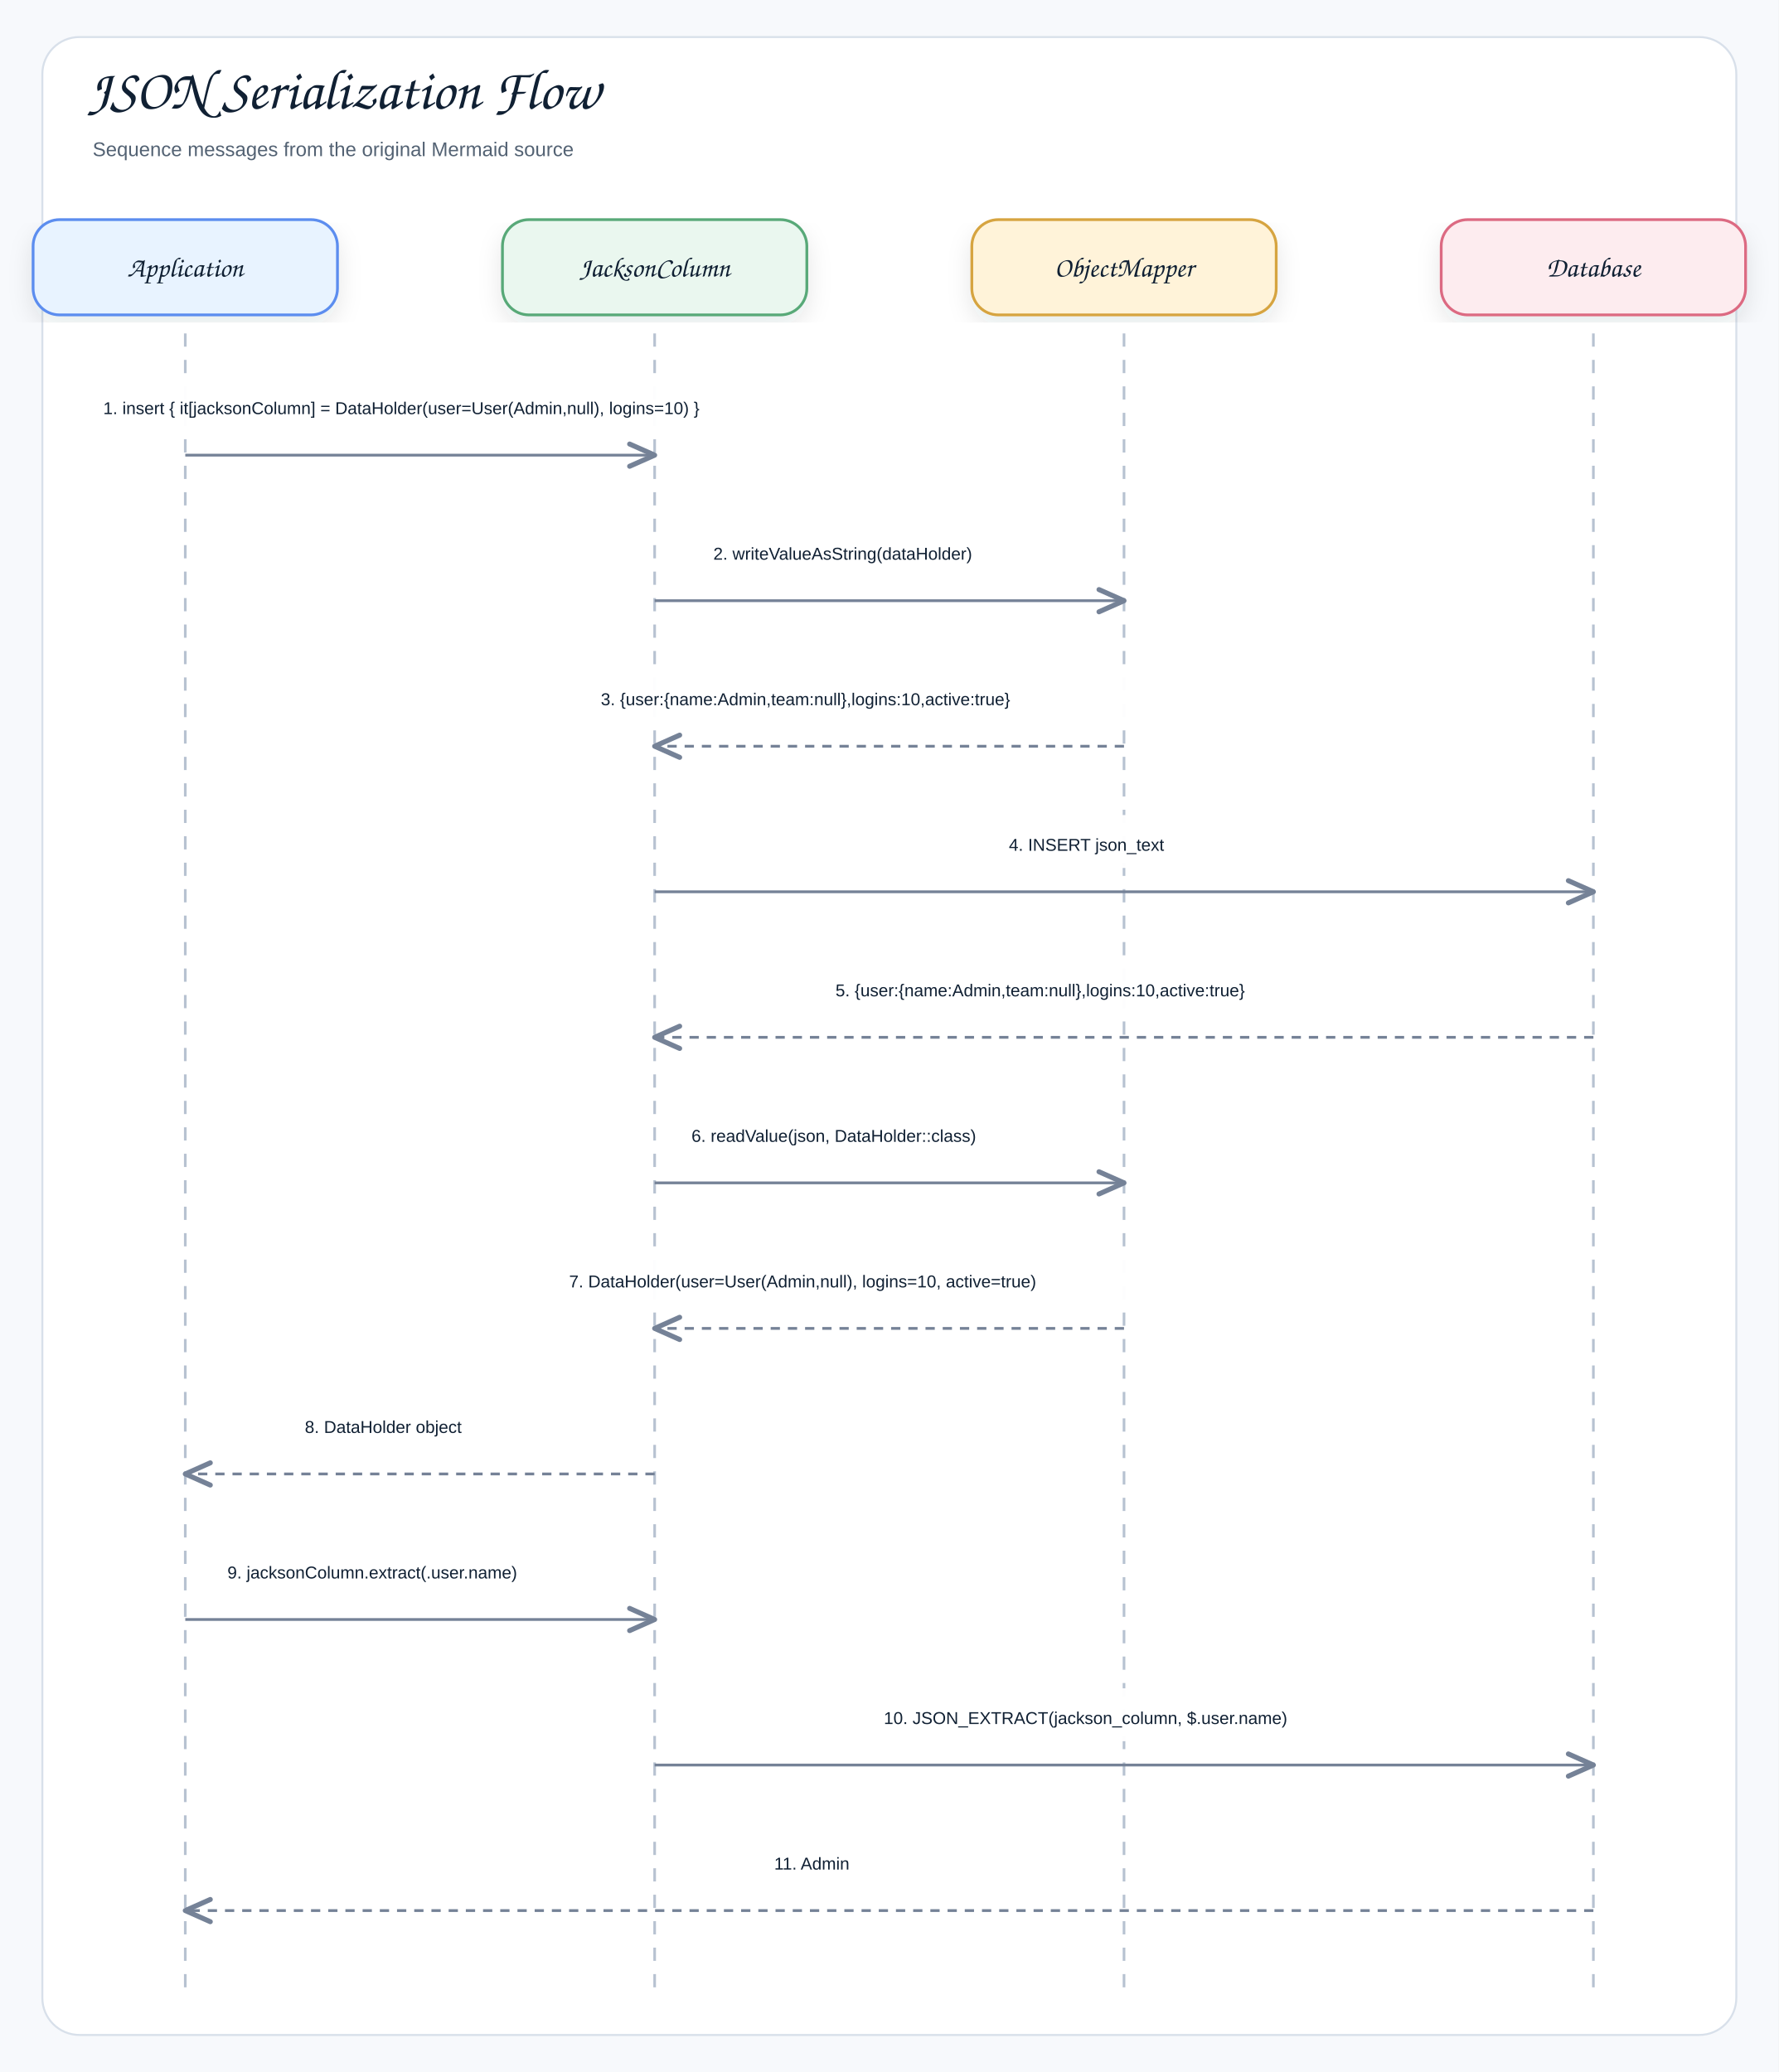
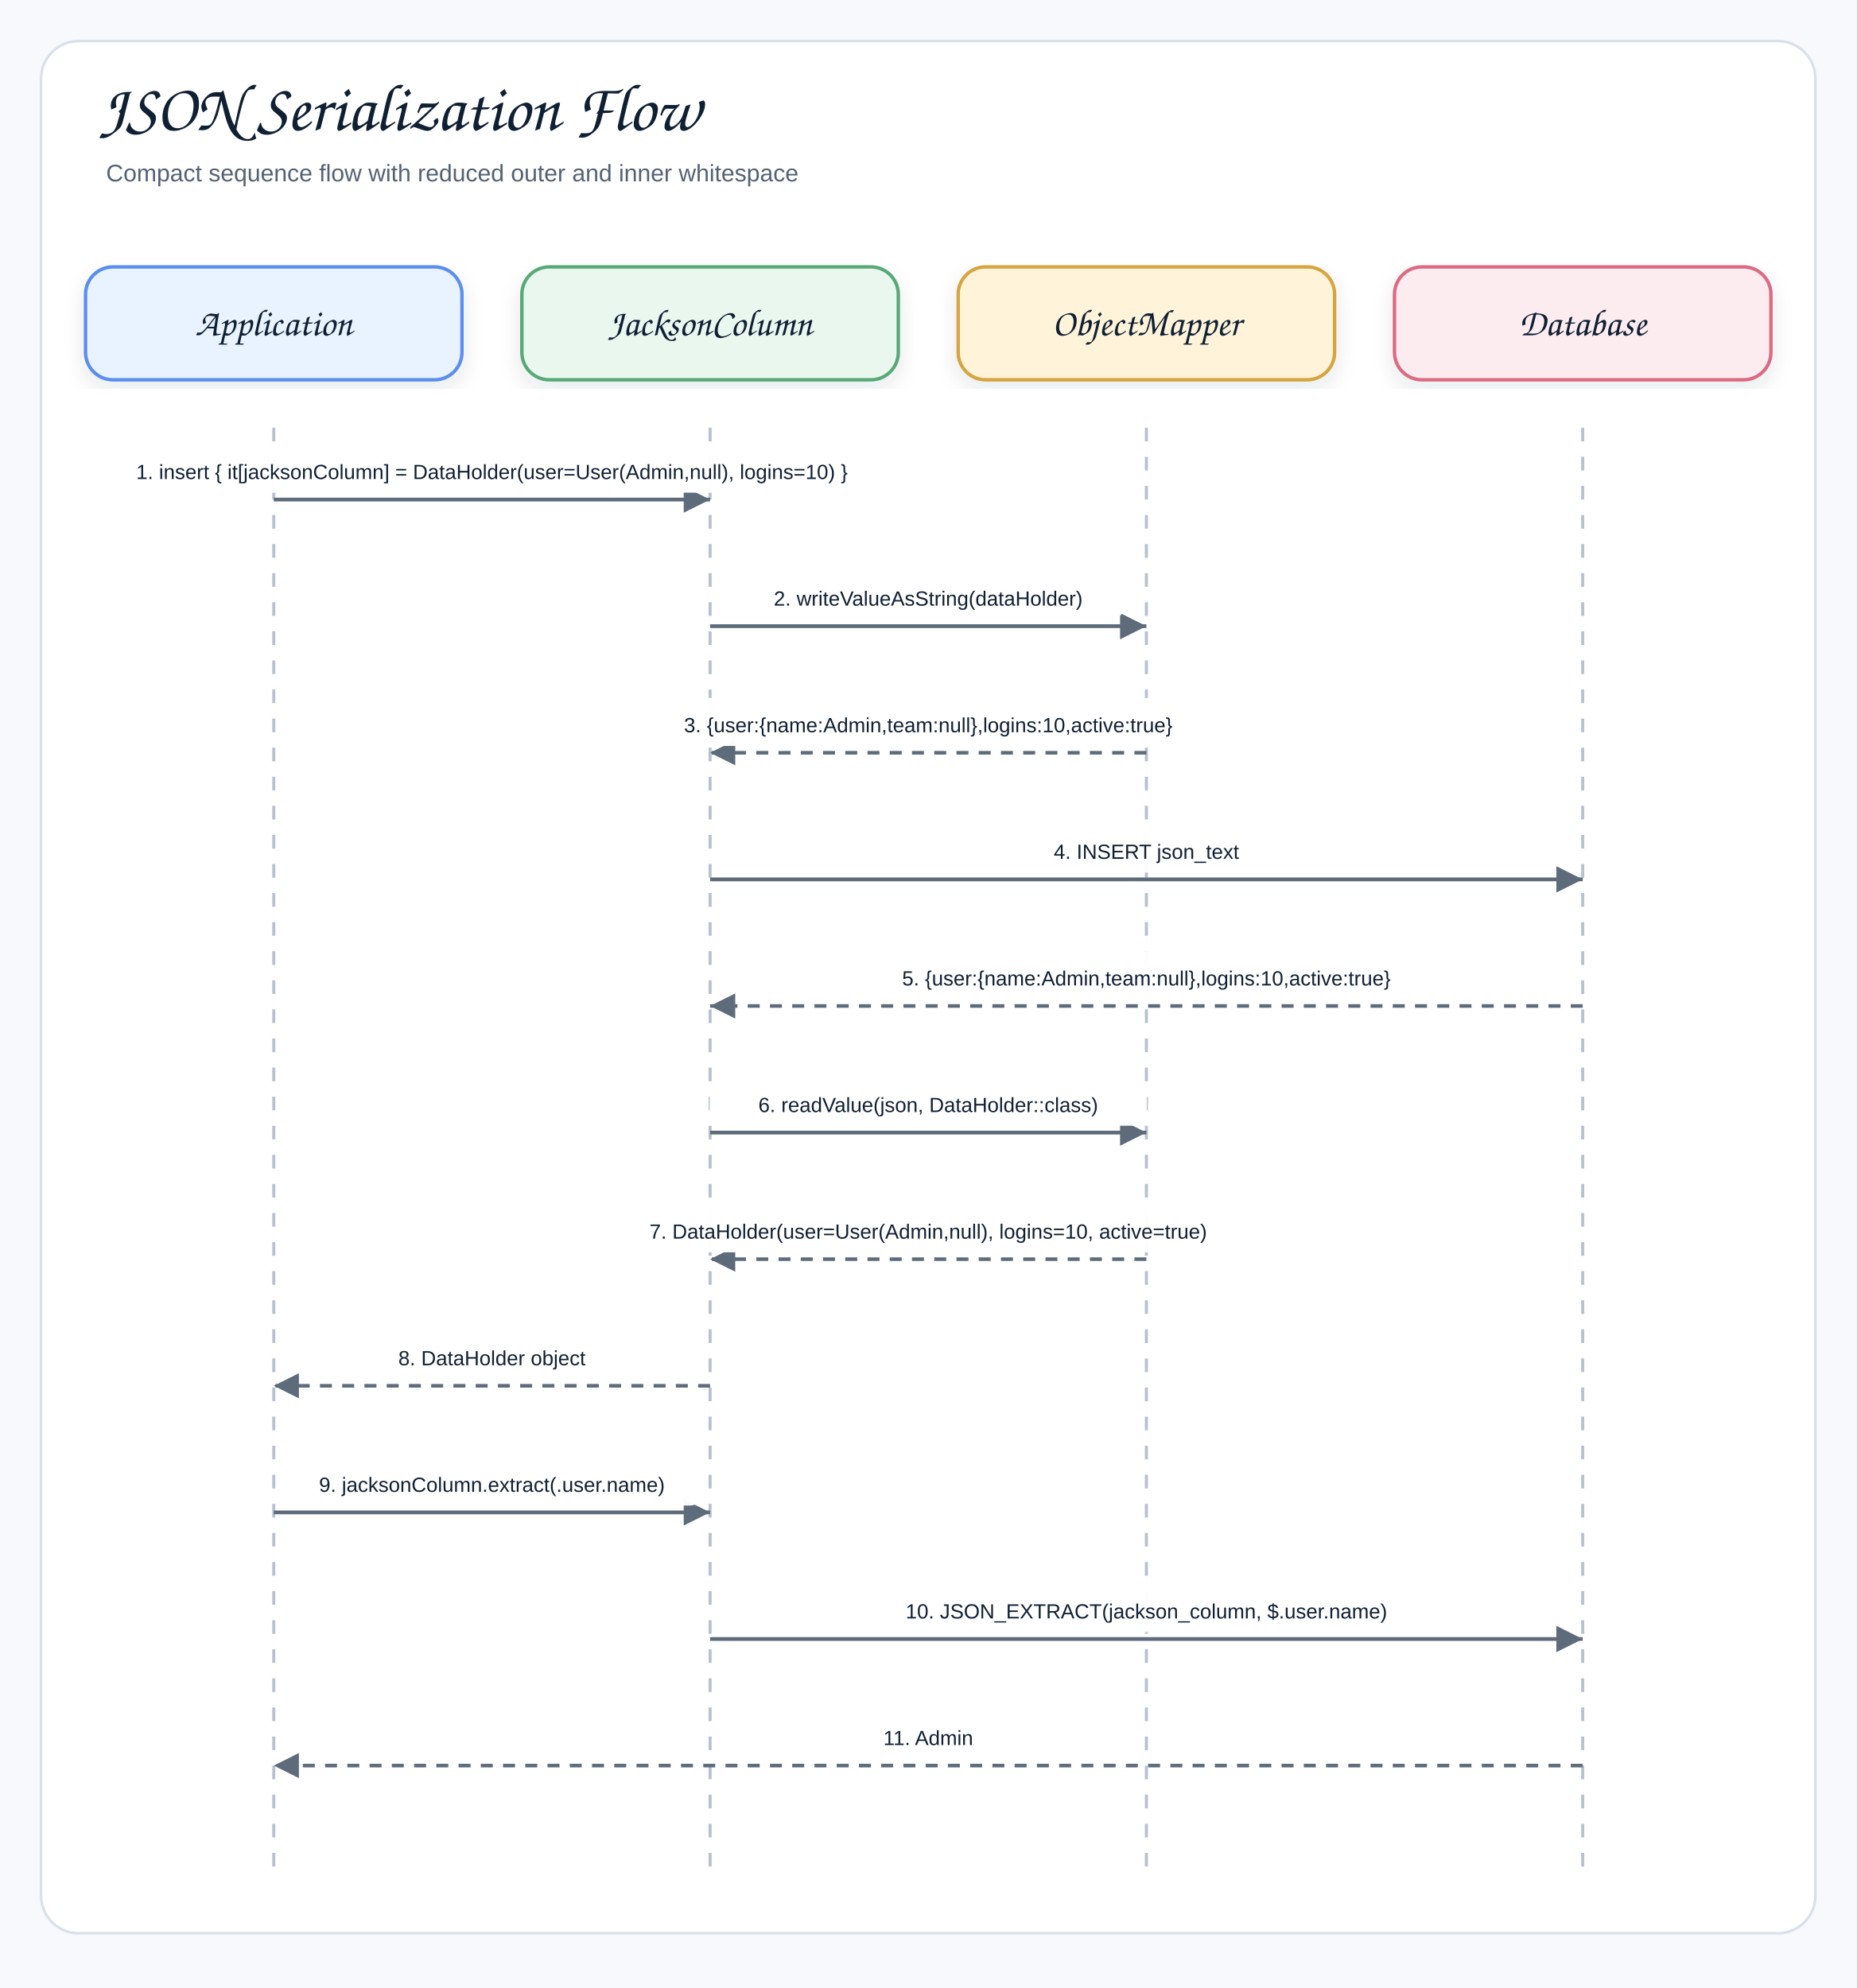
- <svg xmlns="http://www.w3.org/2000/svg" width="1344" height="1566" viewBox="0 0 1344 1566" role="img" aria-label="JSON Serialization Flow">
+ <svg xmlns="http://www.w3.org/2000/svg" width="1085" height="1162" viewBox="0 0 1085 1162" role="img" aria-label="JSON Serialization Flow">
  <defs>
    <filter id="shadow" x="-8%" y="-8%" width="116%" height="116%">
-       <feDropShadow dx="0" dy="8" stdDeviation="9" flood-color="#1f2937" flood-opacity="0.10" />
+       <feDropShadow dx="0" dy="5" stdDeviation="6" flood-color="#203040" flood-opacity="0.10" />
    </filter>
-     <marker id="openArrow" markerWidth="12" markerHeight="10" refX="10" refY="5" orient="auto" markerUnits="strokeWidth">
-       <path d="M 1 1 L 10 5 L 1 9" fill="none" stroke="#758297" stroke-width="1.8" stroke-linecap="round" stroke-linejoin="round" />
+     <marker id="openArrow" markerWidth="9" markerHeight="9" refX="8" refY="4.5" orient="auto" markerUnits="strokeWidth">
+       <path d="M1,1 L8,4.5 L1,8 Z" fill="#5D6B7A" />
    </marker>
-     <marker id="inherit" markerWidth="14" markerHeight="12" refX="12" refY="6" orient="auto" markerUnits="strokeWidth">
-       <path d="M 0 1 L 12 6 L 0 11 Z" fill="#ffffff" stroke="#758297" stroke-width="1.8" />
-     </marker>
-     <style>
-     .canvas{fill:#f7f9fc}.frame{fill:#fff;stroke:#d8e0ea;stroke-width:1.5}
-     .title{font-family:"Architects Daughter","Comic Sans MS","Comic Sans",cursive;font-size:43px;font-weight:400;fill:#102033}
-     .subtitle{font-family:"Comic Sans MS","Comic Sans","Comic Neue",Arial,sans-serif;font-size:15px;font-weight:400;fill:#536273}
-     .label{font-family:"Architects Daughter","Comic Sans MS","Comic Sans",cursive;font-size:25px;font-weight:400;fill:#102033}
-     .smallLabel{font-family:"Architects Daughter","Comic Sans MS","Comic Sans",cursive;font-size:21px;font-weight:400;fill:#102033}
-     .mono{font-family:"Comic Sans MS","Comic Sans","Comic Neue",Arial,sans-serif;font-size:12px;font-weight:400;fill:#102033}
-     .small{font-family:"Comic Sans MS","Comic Sans","Comic Neue",Arial,sans-serif;font-size:12px;font-weight:400;fill:#536273}
-     .strong{font-family:"Comic Sans MS","Comic Sans","Comic Neue",Arial,sans-serif;font-size:13px;font-weight:400;fill:#102033}
-     .card{stroke-width:2.1;filter:url(#shadow)}.compartment{stroke-width:1.5;fill:none}
-     .line{stroke:#758297;stroke-width:2.1;fill:none;marker-end:url(#openArrow)}
-     .plainLine{stroke:#758297;stroke-width:2.1;fill:none}
-     .dashed{stroke:#758297;stroke-width:2.1;stroke-dasharray:7 6;fill:none;marker-end:url(#openArrow)}
-     .inheritLine{stroke:#758297;stroke-width:2.2;fill:none;marker-end:url(#inherit)}
-     .implLine{stroke:#758297;stroke-width:2.2;stroke-dasharray:8 7;fill:none;marker-end:url(#inherit)}
-   </style>
+     <style>.canvas{fill:#F7F9FC}.frame{fill:#fff;stroke:#D8E0EA;stroke-width:1.5}.title{font-family:"Architects Daughter","Comic Sans MS","Comic Sans",cursive;font-size:39px;font-weight:400;fill:#102033}.subtitle{font-family:"Comic Sans MS","Comic Sans","Comic Neue",Arial,sans-serif;font-size:14px;font-weight:400;fill:#536273}.smallLabel{font-family:"Architects Daughter","Comic Sans MS","Comic Sans",cursive;font-size:22px;font-weight:400;fill:#102033}.strong{font-family:"Comic Sans MS","Comic Sans","Comic Neue",Arial,sans-serif;font-size:12px;font-weight:400;fill:#102033}.card{stroke-width:2;filter:url(#shadow)}.line{stroke:#5D6B7A;stroke-width:2.2;fill:none;marker-end:url(#openArrow)}.dashed{stroke:#5D6B7A;stroke-width:2.1;stroke-dasharray:7 6;fill:none;marker-end:url(#openArrow)}.lifeline{stroke:#B7C2D1;stroke-width:1.8;stroke-dasharray:8 9}.note{fill:#fff;opacity:.97}</style>
  </defs>
-   <rect class="canvas" width="1344" height="1566" />
-   <rect class="frame" x="32" y="28" width="1280" height="1510" rx="28" />
-   <text class="title" x="66" y="82">JSON Serialization Flow</text>
-   <text class="subtitle" x="70" y="118">Sequence messages from the original Mermaid source</text>
-   <rect class="card" x="25" y="166" width="230" height="72" rx="20" fill="#E8F3FF" stroke="#5B8DEF" />
-   <text class="smallLabel" x="140" y="209" text-anchor="middle">Application</text>
-   <line class="lifeline" x1="140" y1="252" x2="140" y2="1506" stroke="#b7c2d1" stroke-width="2" stroke-dasharray="10 10" />
-   <rect class="card" x="379.667" y="166" width="230" height="72" rx="20" fill="#EAF7EF" stroke="#58A978" />
-   <text class="smallLabel" x="494.667" y="209" text-anchor="middle">JacksonColumn</text>
-   <line class="lifeline" x1="494.667" y1="252" x2="494.667" y2="1506" stroke="#b7c2d1" stroke-width="2" stroke-dasharray="10 10" />
-   <rect class="card" x="734.333" y="166" width="230" height="72" rx="20" fill="#FFF3D9" stroke="#D6A441" />
-   <text class="smallLabel" x="849.333" y="209" text-anchor="middle">ObjectMapper</text>
-   <line class="lifeline" x1="849.333" y1="252" x2="849.333" y2="1506" stroke="#b7c2d1" stroke-width="2" stroke-dasharray="10 10" />
-   <rect class="card" x="1089" y="166" width="230" height="72" rx="20" fill="#FDECEF" stroke="#DC6B82" />
-   <text class="smallLabel" x="1204" y="209" text-anchor="middle">Database</text>
-   <line class="lifeline" x1="1204" y1="252" x2="1204" y2="1506" stroke="#b7c2d1" stroke-width="2" stroke-dasharray="10 10" />
-   <rect x="60" y="286" width="665" height="40" rx="12" fill="#ffffff" opacity="0.97" />
-   <text class="strong" x="78" y="313" text-anchor="start">1. insert { it[jacksonColumn] = DataHolder(user=User(Admin,null), logins=10) }</text>
-   <path class="line" d="M140 344 L494.667 344" />
-   <rect x="521" y="396" width="302" height="40" rx="12" fill="#ffffff" opacity="0.97" />
-   <text class="strong" x="539" y="423" text-anchor="start">2. writeValueAsString(dataHolder)</text>
-   <path class="line" d="M494.667 454 L849.333 454" />
-   <rect x="436" y="506" width="472" height="40" rx="12" fill="#ffffff" opacity="0.97" />
-   <text class="strong" x="454" y="533" text-anchor="start">3. {user:{name:Admin,team:null},logins:10,active:true}</text>
-   <path class="dashed" d="M849.333 564 L494.667 564" />
-   <rect x="744.333" y="616" width="210" height="40" rx="12" fill="#ffffff" opacity="0.97" />
-   <text class="strong" x="762.333" y="643" text-anchor="start">4. INSERT json_text</text>
-   <path class="line" d="M494.667 674 L1204 674" />
-   <rect x="613.333" y="726" width="472" height="40" rx="12" fill="#ffffff" opacity="0.97" />
-   <text class="strong" x="631.333" y="753" text-anchor="start">5. {user:{name:Admin,team:null},logins:10,active:true}</text>
-   <path class="dashed" d="M1204 784 L494.667 784" />
-   <rect x="504.5" y="836" width="335" height="40" rx="12" fill="#ffffff" opacity="0.97" />
-   <text class="strong" x="522.5" y="863" text-anchor="start">6. readValue(json, DataHolder::class)</text>
-   <path class="line" d="M494.667 894 L849.333 894" />
-   <rect x="412" y="946" width="520" height="40" rx="12" fill="#ffffff" opacity="0.97" />
-   <text class="strong" x="430" y="973" text-anchor="start">7. DataHolder(user=User(Admin,null), logins=10, active=true)</text>
-   <path class="dashed" d="M849.333 1004 L494.667 1004" />
-   <rect x="212.333" y="1056" width="210" height="40" rx="12" fill="#ffffff" opacity="0.97" />
-   <text class="strong" x="230.333" y="1083" text-anchor="start">8. DataHolder object</text>
-   <path class="dashed" d="M494.667 1114 L140 1114" />
-   <rect x="153.833" y="1166" width="327" height="40" rx="12" fill="#ffffff" opacity="0.97" />
-   <text class="strong" x="171.833" y="1193" text-anchor="start">9. jacksonColumn.extract(.user.name)</text>
-   <path class="line" d="M140 1224 L494.667 1224" />
-   <rect x="649.833" y="1276" width="399" height="40" rx="12" fill="#ffffff" opacity="0.97" />
-   <text class="strong" x="667.833" y="1303" text-anchor="start">10. JSON_EXTRACT(jackson_column, $.user.name)</text>
-   <path class="line" d="M494.667 1334 L1204 1334" />
-   <rect x="567" y="1386" width="210" height="40" rx="12" fill="#ffffff" opacity="0.97" />
-   <text class="strong" x="585" y="1413" text-anchor="start">11. Admin</text>
-   <path class="dashed" d="M1204 1444 L140 1444" />
+   <rect class="canvas" width="1085" height="1162" />
+   <rect class="frame" x="24" y="24" width="1037" height="1106" rx="22" />
+   <text class="title" x="58" y="76">JSON Serialization Flow</text>
+   <text class="subtitle" x="62" y="106">Compact sequence flow with reduced outer and inner whitespace</text>
+   <rect class="card" x="50.0" y="156" width="220" height="66" rx="16" fill="#E8F3FF" stroke="#5B8DEF" />
+   <text class="smallLabel" x="160.0" y="196" text-anchor="middle">Application</text>
+   <line class="lifeline" x1="160.0" y1="250" x2="160.0" y2="1100" />
+   <rect class="card" x="305.0" y="156" width="220" height="66" rx="16" fill="#EAF7EF" stroke="#58A978" />
+   <text class="smallLabel" x="415.0" y="196" text-anchor="middle">JacksonColumn</text>
+   <line class="lifeline" x1="415.0" y1="250" x2="415.0" y2="1100" />
+   <rect class="card" x="560.0" y="156" width="220" height="66" rx="16" fill="#FFF3D9" stroke="#D6A441" />
+   <text class="smallLabel" x="670.0" y="196" text-anchor="middle">ObjectMapper</text>
+   <line class="lifeline" x1="670.0" y1="250" x2="670.0" y2="1100" />
+   <rect class="card" x="815.0" y="156" width="220" height="66" rx="16" fill="#FDECEF" stroke="#DC6B82" />
+   <text class="smallLabel" x="925.0" y="196" text-anchor="middle">Database</text>
+   <line class="lifeline" x1="925.0" y1="250" x2="925.0" y2="1100" />
+   <path class="line" d="M160.0 292.0 L415.0 292.0" />
+   <rect class="note" x="72.5" y="260.0" width="430.0" height="28" rx="9" />
+   <text class="strong" x="287.5" y="280.0" text-anchor="middle">1. insert { it[jacksonColumn] = DataHolder(user=User(Admin,null), logins=10) }</text>
+   <path class="line" d="M415.0 366.0 L670.0 366.0" />
+   <rect class="note" x="427.2" y="334.0" width="230.6" height="28" rx="9" />
+   <text class="strong" x="542.5" y="354.0" text-anchor="middle">2. writeValueAsString(dataHolder)</text>
+   <path class="dashed" d="M670.0 440.0 L415.0 440.0" />
+   <rect class="note" x="362.1" y="408.0" width="360.8" height="28" rx="9" />
+   <text class="strong" x="542.5" y="428.0" text-anchor="middle">3. {user:{name:Admin,team:null},logins:10,active:true}</text>
+   <path class="line" d="M415.0 514.0 L925.0 514.0" />
+   <rect class="note" x="590.0" y="482.0" width="160.0" height="28" rx="9" />
+   <text class="strong" x="670.0" y="502.0" text-anchor="middle">4. INSERT json_text</text>
+   <path class="dashed" d="M925.0 588.0 L415.0 588.0" />
+   <rect class="note" x="489.6" y="556.0" width="360.8" height="28" rx="9" />
+   <text class="strong" x="670.0" y="576.0" text-anchor="middle">5. {user:{name:Admin,team:null},logins:10,active:true}</text>
+   <path class="line" d="M415.0 662.0 L670.0 662.0" />
+   <rect class="note" x="414.8" y="630.0" width="255.4" height="28" rx="9" />
+   <text class="strong" x="542.5" y="650.0" text-anchor="middle">6. readValue(json, DataHolder::class)</text>
+   <path class="dashed" d="M670.0 736.0 L415.0 736.0" />
+   <rect class="note" x="343.5" y="704.0" width="398.0" height="28" rx="9" />
+   <text class="strong" x="542.5" y="724.0" text-anchor="middle">7. DataHolder(user=User(Admin,null), logins=10, active=true)</text>
+   <path class="dashed" d="M415.0 810.0 L160.0 810.0" />
+   <rect class="note" x="207.5" y="778.0" width="160.0" height="28" rx="9" />
+   <text class="strong" x="287.5" y="798.0" text-anchor="middle">8. DataHolder object</text>
+   <path class="line" d="M160.0 884.0 L415.0 884.0" />
+   <rect class="note" x="162.9" y="852.0" width="249.2" height="28" rx="9" />
+   <text class="strong" x="287.5" y="872.0" text-anchor="middle">9. jacksonColumn.extract(.user.name)</text>
+   <path class="line" d="M415.0 958.0 L925.0 958.0" />
+   <rect class="note" x="517.5" y="926.0" width="305.0" height="28" rx="9" />
+   <text class="strong" x="670.0" y="946.0" text-anchor="middle">10. JSON_EXTRACT(jackson_column, $.user.name)</text>
+   <path class="dashed" d="M925.0 1032.0 L160.0 1032.0" />
+   <rect class="note" x="462.5" y="1000.0" width="160.0" height="28" rx="9" />
+   <text class="strong" x="542.5" y="1020.0" text-anchor="middle">11. Admin</text>
</svg>
